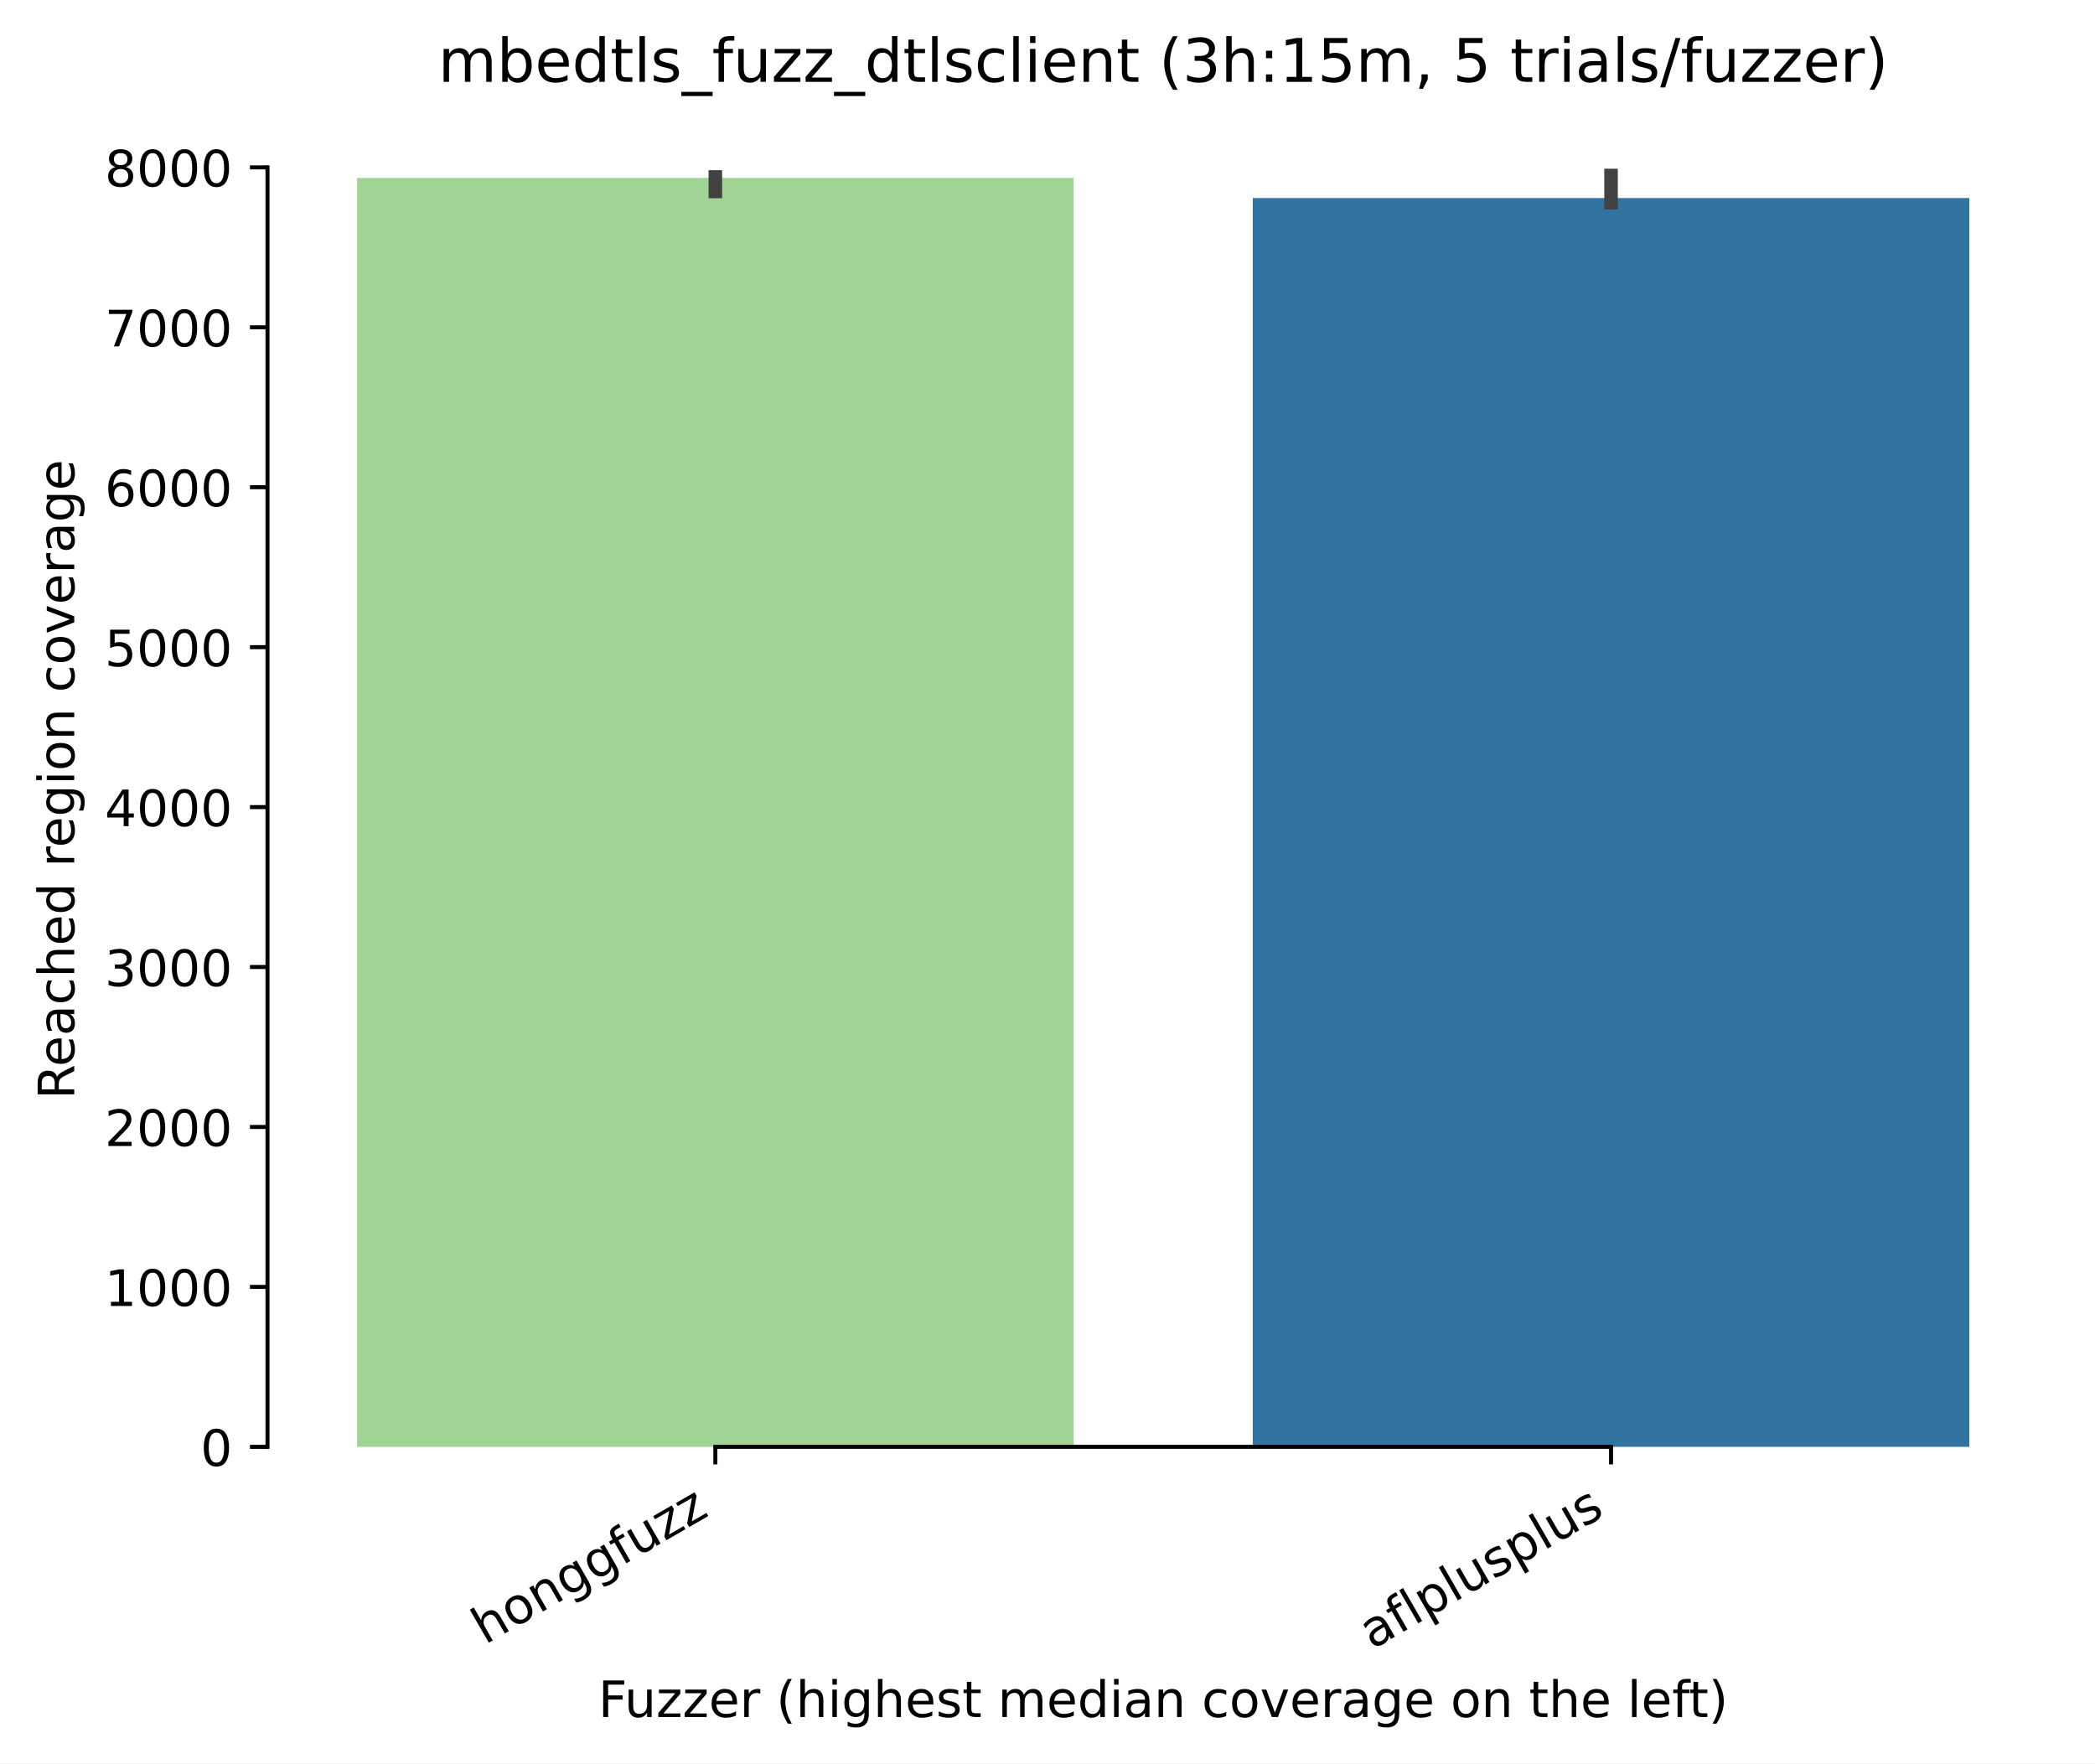
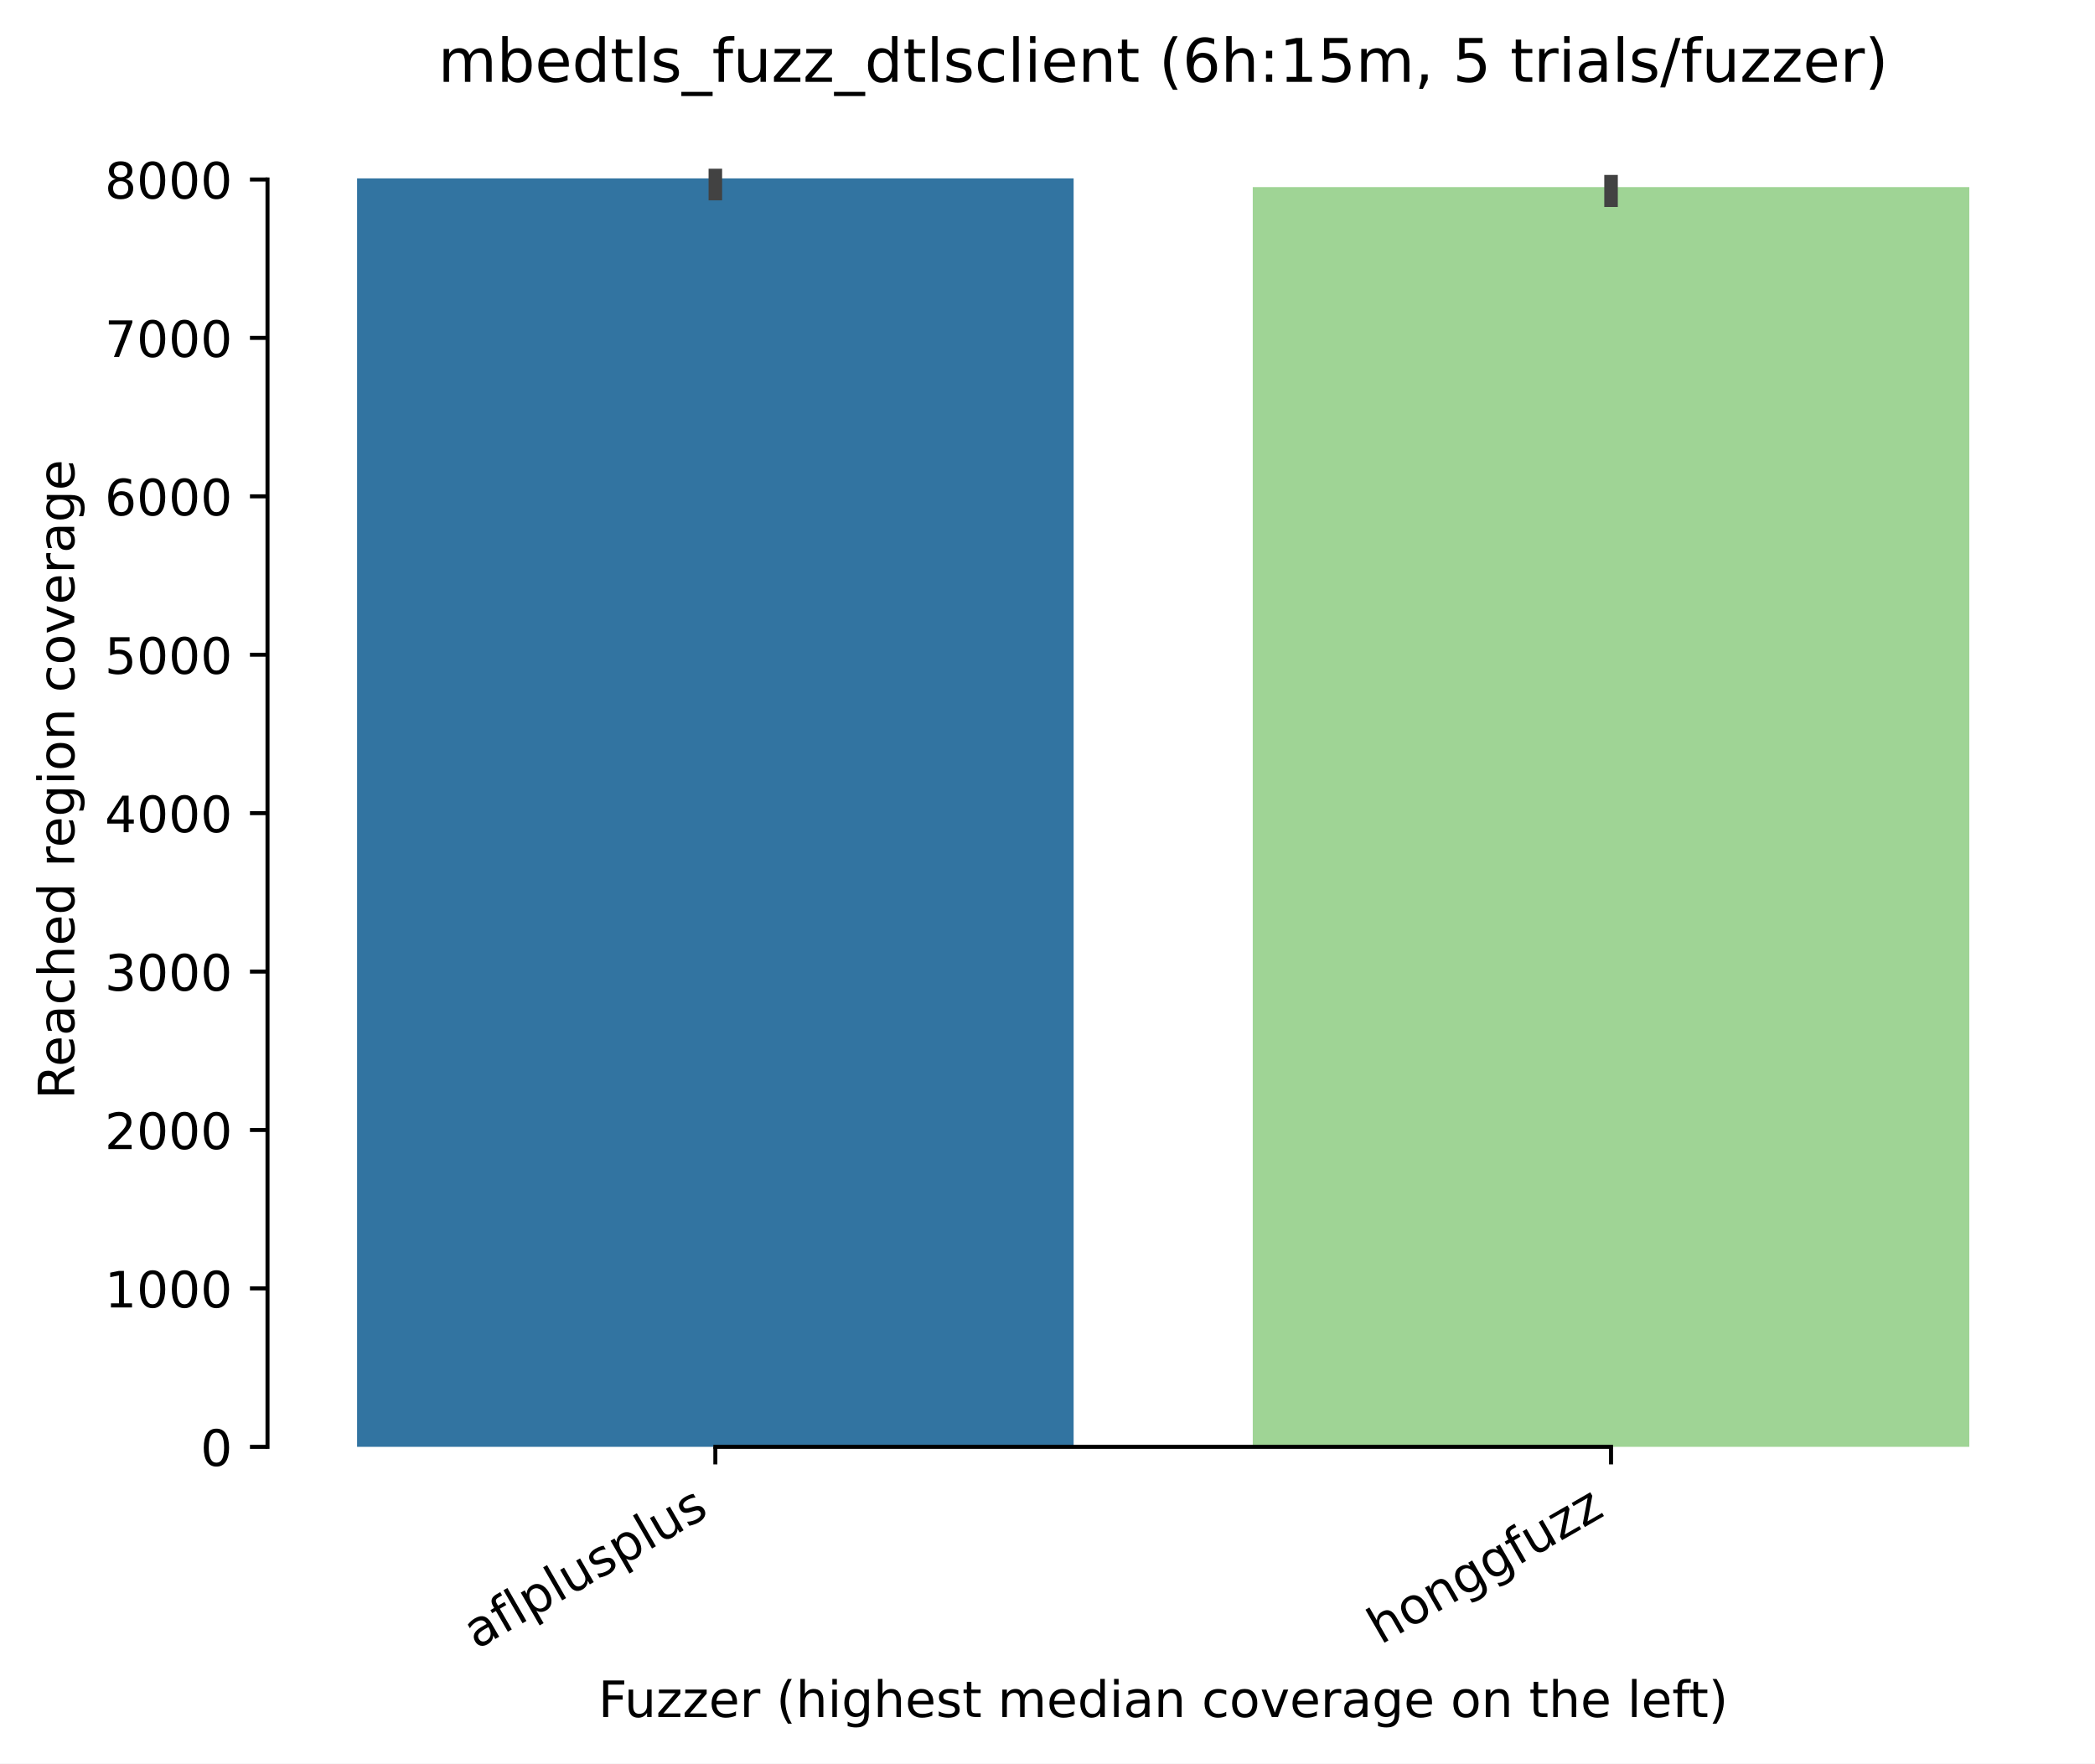
<svg xmlns="http://www.w3.org/2000/svg" xmlns:xlink="http://www.w3.org/1999/xlink" height="351.576pt" version="1.1" viewBox="0 0 417.648 351.576" width="417.648pt">
  <defs>
    <style type="text/css">*{stroke-linecap:butt;stroke-linejoin:round;}</style>
  </defs>
  <g id="figure_1">
    <g id="patch_1">
      <path d="M 0 351.576  L 417.648 351.576  L 417.648 0  L 0 0  z " style="fill:#ffffff;" />
    </g>
    <g id="axes_1">
      <g id="patch_2">
        <path d="M 53.328 288.43  L 410.448 288.43  L 410.448 22.318  L 53.328 22.318  z " style="fill:#ffffff;" />
      </g>
      <g id="patch_3">
-         <path clip-path="url(#p3623ce2775)" d="M 71.184 288.43  L 214.032 288.43  L 214.032 35.468  L 71.184 35.468  z " style="fill:#9fd495;" />
+         <path clip-path="url(#p43ba8c5ca9)" d="M 71.184 288.43  L 214.032 288.43  L 214.032 35.559  L 71.184 35.559  z " style="fill:#3274a1;" />
      </g>
      <g id="patch_4">
-         <path clip-path="url(#p3623ce2775)" d="M 249.744 288.43  L 392.592 288.43  L 392.592 39.486  L 249.744 39.486  z " style="fill:#3274a1;" />
+         <path clip-path="url(#p43ba8c5ca9)" d="M 249.744 288.43  L 392.592 288.43  L 392.592 37.296  L 249.744 37.296  z " style="fill:#9fd495;" />
      </g>
      <g id="matplotlib.axis_1">
        <g id="xtick_1">
          <g id="line2d_1">
            <defs>
-               <path d="M 0 0  L 0 3.5  " id="m77e54d8c90" style="stroke:#000000;stroke-width:0.8;" />
+               <path d="M 0 0  L 0 3.5  " id="ma68a23d783" style="stroke:#000000;stroke-width:0.8;" />
            </defs>
            <g>
-               <use style="stroke:#000000;stroke-width:0.8;" x="142.608" xlink:href="#m77e54d8c90" y="288.43" />
+               <use style="stroke:#000000;stroke-width:0.8;" x="142.608" xlink:href="#ma68a23d783" y="288.43" />
            </g>
          </g>
          <g id="text_1">
-             <g transform="translate(96.66892 327.9332)rotate(-30)scale(0.1 -0.1)">
-               <defs>
-                 <path d="M 54.891 33.016  L 54.891 0  L 45.906 0  L 45.906 32.719  Q 45.906 40.484 42.875 44.328  Q 39.844 48.188 33.797 48.188  Q 26.516 48.188 22.312 43.547  Q 18.109 38.922 18.109 30.906  L 18.109 0  L 9.078 0  L 9.078 75.984  L 18.109 75.984  L 18.109 46.188  Q 21.344 51.125 25.703 53.562  Q 30.078 56 35.797 56  Q 45.219 56 50.047 50.172  Q 54.891 44.344 54.891 33.016  z " id="DejaVuSans-104" />
-                 <path d="M 30.609 48.391  Q 23.391 48.391 19.188 42.75  Q 14.984 37.109 14.984 27.297  Q 14.984 17.484 19.156 11.844  Q 23.344 6.203 30.609 6.203  Q 37.797 6.203 41.984 11.859  Q 46.188 17.531 46.188 27.297  Q 46.188 37.016 41.984 42.703  Q 37.797 48.391 30.609 48.391  z M 30.609 56  Q 42.328 56 49.016 48.375  Q 55.719 40.766 55.719 27.297  Q 55.719 13.875 49.016 6.219  Q 42.328 -1.422 30.609 -1.422  Q 18.844 -1.422 12.172 6.219  Q 5.516 13.875 5.516 27.297  Q 5.516 40.766 12.172 48.375  Q 18.844 56 30.609 56  z " id="DejaVuSans-111" />
-                 <path d="M 54.891 33.016  L 54.891 0  L 45.906 0  L 45.906 32.719  Q 45.906 40.484 42.875 44.328  Q 39.844 48.188 33.797 48.188  Q 26.516 48.188 22.312 43.547  Q 18.109 38.922 18.109 30.906  L 18.109 0  L 9.078 0  L 9.078 54.688  L 18.109 54.688  L 18.109 46.188  Q 21.344 51.125 25.703 53.562  Q 30.078 56 35.797 56  Q 45.219 56 50.047 50.172  Q 54.891 44.344 54.891 33.016  z " id="DejaVuSans-110" />
-                 <path d="M 45.406 27.984  Q 45.406 37.75 41.375 43.109  Q 37.359 48.484 30.078 48.484  Q 22.859 48.484 18.828 43.109  Q 14.797 37.75 14.797 27.984  Q 14.797 18.266 18.828 12.891  Q 22.859 7.516 30.078 7.516  Q 37.359 7.516 41.375 12.891  Q 45.406 18.266 45.406 27.984  z M 54.391 6.781  Q 54.391 -7.172 48.188 -13.984  Q 42 -20.797 29.203 -20.797  Q 24.469 -20.797 20.266 -20.094  Q 16.062 -19.391 12.109 -17.922  L 12.109 -9.188  Q 16.062 -11.328 19.922 -12.344  Q 23.781 -13.375 27.781 -13.375  Q 36.625 -13.375 41.016 -8.766  Q 45.406 -4.156 45.406 5.172  L 45.406 9.625  Q 42.625 4.781 38.281 2.391  Q 33.938 0 27.875 0  Q 17.828 0 11.672 7.656  Q 5.516 15.328 5.516 27.984  Q 5.516 40.672 11.672 48.328  Q 17.828 56 27.875 56  Q 33.938 56 38.281 53.609  Q 42.625 51.219 45.406 46.391  L 45.406 54.688  L 54.391 54.688  z " id="DejaVuSans-103" />
+             <g transform="translate(94.99912 328.8973)rotate(-30)scale(0.1 -0.1)">
+               <defs>
+                 <path d="M 34.281 27.484  Q 23.391 27.484 19.188 25  Q 14.984 22.516 14.984 16.5  Q 14.984 11.719 18.141 8.906  Q 21.297 6.109 26.703 6.109  Q 34.188 6.109 38.703 11.406  Q 43.219 16.703 43.219 25.484  L 43.219 27.484  z M 52.203 31.203  L 52.203 0  L 43.219 0  L 43.219 8.297  Q 40.141 3.328 35.547 0.953  Q 30.953 -1.422 24.312 -1.422  Q 15.922 -1.422 10.953 3.297  Q 6 8.016 6 15.922  Q 6 25.141 12.172 29.828  Q 18.359 34.516 30.609 34.516  L 43.219 34.516  L 43.219 35.406  Q 43.219 41.609 39.141 45  Q 35.062 48.391 27.688 48.391  Q 23 48.391 18.547 47.266  Q 14.109 46.141 10.016 43.891  L 10.016 52.203  Q 14.938 54.109 19.578 55.047  Q 24.219 56 28.609 56  Q 40.484 56 46.344 49.844  Q 52.203 43.703 52.203 31.203  z " id="DejaVuSans-97" />
                <path d="M 37.109 75.984  L 37.109 68.5  L 28.516 68.5  Q 23.688 68.5 21.797 66.547  Q 19.922 64.594 19.922 59.516  L 19.922 54.688  L 34.719 54.688  L 34.719 47.703  L 19.922 47.703  L 19.922 0  L 10.891 0  L 10.891 47.703  L 2.297 47.703  L 2.297 54.688  L 10.891 54.688  L 10.891 58.5  Q 10.891 67.625 15.141 71.797  Q 19.391 75.984 28.609 75.984  z " id="DejaVuSans-102" />
-                 <path d="M 8.5 21.578  L 8.5 54.688  L 17.484 54.688  L 17.484 21.922  Q 17.484 14.156 20.5 10.266  Q 23.531 6.391 29.594 6.391  Q 36.859 6.391 41.078 11.031  Q 45.312 15.672 45.312 23.688  L 45.312 54.688  L 54.297 54.688  L 54.297 0  L 45.312 0  L 45.312 8.406  Q 42.047 3.422 37.719 1  Q 33.406 -1.422 27.688 -1.422  Q 18.266 -1.422 13.375 4.438  Q 8.5 10.297 8.5 21.578  z M 31.109 56  z " id="DejaVuSans-117" />
-                 <path d="M 5.516 54.688  L 48.188 54.688  L 48.188 46.484  L 14.406 7.172  L 48.188 7.172  L 48.188 0  L 4.297 0  L 4.297 8.203  L 38.094 47.516  L 5.516 47.516  z " id="DejaVuSans-122" />
-               </defs>
-               <use xlink:href="#DejaVuSans-104" />
-               <use x="63.379" xlink:href="#DejaVuSans-111" />
-               <use x="124.561" xlink:href="#DejaVuSans-110" />
-               <use x="187.939" xlink:href="#DejaVuSans-103" />
-               <use x="251.416" xlink:href="#DejaVuSans-103" />
-               <use x="314.893" xlink:href="#DejaVuSans-102" />
-               <use x="350.098" xlink:href="#DejaVuSans-117" />
-               <use x="413.477" xlink:href="#DejaVuSans-122" />
-               <use x="465.967" xlink:href="#DejaVuSans-122" />
-             </g>
-           </g>
-         </g>
-         <g id="xtick_2">
-           <g id="line2d_2">
-             <g>
-               <use style="stroke:#000000;stroke-width:0.8;" x="321.168" xlink:href="#m77e54d8c90" y="288.43" />
-             </g>
-           </g>
-           <g id="text_2">
-             <g transform="translate(273.5591 328.8973)rotate(-30)scale(0.1 -0.1)">
-               <defs>
-                 <path d="M 34.281 27.484  Q 23.391 27.484 19.188 25  Q 14.984 22.516 14.984 16.5  Q 14.984 11.719 18.141 8.906  Q 21.297 6.109 26.703 6.109  Q 34.188 6.109 38.703 11.406  Q 43.219 16.703 43.219 25.484  L 43.219 27.484  z M 52.203 31.203  L 52.203 0  L 43.219 0  L 43.219 8.297  Q 40.141 3.328 35.547 0.953  Q 30.953 -1.422 24.312 -1.422  Q 15.922 -1.422 10.953 3.297  Q 6 8.016 6 15.922  Q 6 25.141 12.172 29.828  Q 18.359 34.516 30.609 34.516  L 43.219 34.516  L 43.219 35.406  Q 43.219 41.609 39.141 45  Q 35.062 48.391 27.688 48.391  Q 23 48.391 18.547 47.266  Q 14.109 46.141 10.016 43.891  L 10.016 52.203  Q 14.938 54.109 19.578 55.047  Q 24.219 56 28.609 56  Q 40.484 56 46.344 49.844  Q 52.203 43.703 52.203 31.203  z " id="DejaVuSans-97" />
                <path d="M 9.422 75.984  L 18.406 75.984  L 18.406 0  L 9.422 0  z " id="DejaVuSans-108" />
                <path d="M 18.109 8.203  L 18.109 -20.797  L 9.078 -20.797  L 9.078 54.688  L 18.109 54.688  L 18.109 46.391  Q 20.953 51.266 25.266 53.625  Q 29.594 56 35.594 56  Q 45.562 56 51.781 48.094  Q 58.016 40.188 58.016 27.297  Q 58.016 14.406 51.781 6.484  Q 45.562 -1.422 35.594 -1.422  Q 29.594 -1.422 25.266 0.953  Q 20.953 3.328 18.109 8.203  z M 48.688 27.297  Q 48.688 37.203 44.609 42.844  Q 40.531 48.484 33.406 48.484  Q 26.266 48.484 22.188 42.844  Q 18.109 37.203 18.109 27.297  Q 18.109 17.391 22.188 11.75  Q 26.266 6.109 33.406 6.109  Q 40.531 6.109 44.609 11.75  Q 48.688 17.391 48.688 27.297  z " id="DejaVuSans-112" />
+                 <path d="M 8.5 21.578  L 8.5 54.688  L 17.484 54.688  L 17.484 21.922  Q 17.484 14.156 20.5 10.266  Q 23.531 6.391 29.594 6.391  Q 36.859 6.391 41.078 11.031  Q 45.312 15.672 45.312 23.688  L 45.312 54.688  L 54.297 54.688  L 54.297 0  L 45.312 0  L 45.312 8.406  Q 42.047 3.422 37.719 1  Q 33.406 -1.422 27.688 -1.422  Q 18.266 -1.422 13.375 4.438  Q 8.5 10.297 8.5 21.578  z M 31.109 56  z " id="DejaVuSans-117" />
                <path d="M 44.281 53.078  L 44.281 44.578  Q 40.484 46.531 36.375 47.5  Q 32.281 48.484 27.875 48.484  Q 21.188 48.484 17.844 46.438  Q 14.5 44.391 14.5 40.281  Q 14.5 37.156 16.891 35.375  Q 19.281 33.594 26.516 31.984  L 29.594 31.297  Q 39.156 29.25 43.188 25.516  Q 47.219 21.781 47.219 15.094  Q 47.219 7.469 41.188 3.016  Q 35.156 -1.422 24.609 -1.422  Q 20.219 -1.422 15.453 -0.562  Q 10.688 0.297 5.422 2  L 5.422 11.281  Q 10.406 8.688 15.234 7.391  Q 20.062 6.109 24.812 6.109  Q 31.156 6.109 34.562 8.281  Q 37.984 10.453 37.984 14.406  Q 37.984 18.062 35.516 20.016  Q 33.062 21.969 24.703 23.781  L 21.578 24.516  Q 13.234 26.266 9.516 29.906  Q 5.812 33.547 5.812 39.891  Q 5.812 47.609 11.281 51.797  Q 16.75 56 26.812 56  Q 31.781 56 36.172 55.266  Q 40.578 54.547 44.281 53.078  z " id="DejaVuSans-115" />
              </defs>
              <use xlink:href="#DejaVuSans-97" />
              <use x="61.279" xlink:href="#DejaVuSans-102" />
              <use x="96.484" xlink:href="#DejaVuSans-108" />
              <use x="124.268" xlink:href="#DejaVuSans-112" />
              <use x="187.744" xlink:href="#DejaVuSans-108" />
              <use x="215.527" xlink:href="#DejaVuSans-117" />
              <use x="278.906" xlink:href="#DejaVuSans-115" />
              <use x="331.006" xlink:href="#DejaVuSans-112" />
              <use x="394.482" xlink:href="#DejaVuSans-108" />
              <use x="422.266" xlink:href="#DejaVuSans-117" />
              <use x="485.645" xlink:href="#DejaVuSans-115" />
+             </g>
+           </g>
+         </g>
+         <g id="xtick_2">
+           <g id="line2d_2">
+             <g>
+               <use style="stroke:#000000;stroke-width:0.8;" x="321.168" xlink:href="#ma68a23d783" y="288.43" />
+             </g>
+           </g>
+           <g id="text_2">
+             <g transform="translate(275.2289 327.9332)rotate(-30)scale(0.1 -0.1)">
+               <defs>
+                 <path d="M 54.891 33.016  L 54.891 0  L 45.906 0  L 45.906 32.719  Q 45.906 40.484 42.875 44.328  Q 39.844 48.188 33.797 48.188  Q 26.516 48.188 22.312 43.547  Q 18.109 38.922 18.109 30.906  L 18.109 0  L 9.078 0  L 9.078 75.984  L 18.109 75.984  L 18.109 46.188  Q 21.344 51.125 25.703 53.562  Q 30.078 56 35.797 56  Q 45.219 56 50.047 50.172  Q 54.891 44.344 54.891 33.016  z " id="DejaVuSans-104" />
+                 <path d="M 30.609 48.391  Q 23.391 48.391 19.188 42.75  Q 14.984 37.109 14.984 27.297  Q 14.984 17.484 19.156 11.844  Q 23.344 6.203 30.609 6.203  Q 37.797 6.203 41.984 11.859  Q 46.188 17.531 46.188 27.297  Q 46.188 37.016 41.984 42.703  Q 37.797 48.391 30.609 48.391  z M 30.609 56  Q 42.328 56 49.016 48.375  Q 55.719 40.766 55.719 27.297  Q 55.719 13.875 49.016 6.219  Q 42.328 -1.422 30.609 -1.422  Q 18.844 -1.422 12.172 6.219  Q 5.516 13.875 5.516 27.297  Q 5.516 40.766 12.172 48.375  Q 18.844 56 30.609 56  z " id="DejaVuSans-111" />
+                 <path d="M 54.891 33.016  L 54.891 0  L 45.906 0  L 45.906 32.719  Q 45.906 40.484 42.875 44.328  Q 39.844 48.188 33.797 48.188  Q 26.516 48.188 22.312 43.547  Q 18.109 38.922 18.109 30.906  L 18.109 0  L 9.078 0  L 9.078 54.688  L 18.109 54.688  L 18.109 46.188  Q 21.344 51.125 25.703 53.562  Q 30.078 56 35.797 56  Q 45.219 56 50.047 50.172  Q 54.891 44.344 54.891 33.016  z " id="DejaVuSans-110" />
+                 <path d="M 45.406 27.984  Q 45.406 37.75 41.375 43.109  Q 37.359 48.484 30.078 48.484  Q 22.859 48.484 18.828 43.109  Q 14.797 37.75 14.797 27.984  Q 14.797 18.266 18.828 12.891  Q 22.859 7.516 30.078 7.516  Q 37.359 7.516 41.375 12.891  Q 45.406 18.266 45.406 27.984  z M 54.391 6.781  Q 54.391 -7.172 48.188 -13.984  Q 42 -20.797 29.203 -20.797  Q 24.469 -20.797 20.266 -20.094  Q 16.062 -19.391 12.109 -17.922  L 12.109 -9.188  Q 16.062 -11.328 19.922 -12.344  Q 23.781 -13.375 27.781 -13.375  Q 36.625 -13.375 41.016 -8.766  Q 45.406 -4.156 45.406 5.172  L 45.406 9.625  Q 42.625 4.781 38.281 2.391  Q 33.938 0 27.875 0  Q 17.828 0 11.672 7.656  Q 5.516 15.328 5.516 27.984  Q 5.516 40.672 11.672 48.328  Q 17.828 56 27.875 56  Q 33.938 56 38.281 53.609  Q 42.625 51.219 45.406 46.391  L 45.406 54.688  L 54.391 54.688  z " id="DejaVuSans-103" />
+                 <path d="M 5.516 54.688  L 48.188 54.688  L 48.188 46.484  L 14.406 7.172  L 48.188 7.172  L 48.188 0  L 4.297 0  L 4.297 8.203  L 38.094 47.516  L 5.516 47.516  z " id="DejaVuSans-122" />
+               </defs>
+               <use xlink:href="#DejaVuSans-104" />
+               <use x="63.379" xlink:href="#DejaVuSans-111" />
+               <use x="124.561" xlink:href="#DejaVuSans-110" />
+               <use x="187.939" xlink:href="#DejaVuSans-103" />
+               <use x="251.416" xlink:href="#DejaVuSans-103" />
+               <use x="314.893" xlink:href="#DejaVuSans-102" />
+               <use x="350.098" xlink:href="#DejaVuSans-117" />
+               <use x="413.477" xlink:href="#DejaVuSans-122" />
+               <use x="465.967" xlink:href="#DejaVuSans-122" />
            </g>
          </g>
        </g>
        <g id="text_3">
          <g transform="translate(119.2702 342.2968)scale(0.1 -0.1)">
            <defs>
              <path d="M 9.812 72.906  L 51.703 72.906  L 51.703 64.594  L 19.672 64.594  L 19.672 43.109  L 48.578 43.109  L 48.578 34.812  L 19.672 34.812  L 19.672 0  L 9.812 0  z " id="DejaVuSans-70" />
              <path d="M 56.203 29.594  L 56.203 25.203  L 14.891 25.203  Q 15.484 15.922 20.484 11.062  Q 25.484 6.203 34.422 6.203  Q 39.594 6.203 44.453 7.469  Q 49.312 8.734 54.109 11.281  L 54.109 2.781  Q 49.266 0.734 44.188 -0.344  Q 39.109 -1.422 33.891 -1.422  Q 20.797 -1.422 13.156 6.188  Q 5.516 13.812 5.516 26.812  Q 5.516 40.234 12.766 48.109  Q 20.016 56 32.328 56  Q 43.359 56 49.781 48.891  Q 56.203 41.797 56.203 29.594  z M 47.219 32.234  Q 47.125 39.594 43.094 43.984  Q 39.062 48.391 32.422 48.391  Q 24.906 48.391 20.391 44.141  Q 15.875 39.891 15.188 32.172  z " id="DejaVuSans-101" />
              <path d="M 41.109 46.297  Q 39.594 47.172 37.812 47.578  Q 36.031 48 33.891 48  Q 26.266 48 22.188 43.047  Q 18.109 38.094 18.109 28.812  L 18.109 0  L 9.078 0  L 9.078 54.688  L 18.109 54.688  L 18.109 46.188  Q 20.953 51.172 25.484 53.578  Q 30.031 56 36.531 56  Q 37.453 56 38.578 55.875  Q 39.703 55.766 41.062 55.516  z " id="DejaVuSans-114" />
              <path id="DejaVuSans-32" />
              <path d="M 31 75.875  Q 24.469 64.656 21.281 53.656  Q 18.109 42.672 18.109 31.391  Q 18.109 20.125 21.312 9.062  Q 24.516 -2 31 -13.188  L 23.188 -13.188  Q 15.875 -1.703 12.234 9.375  Q 8.594 20.453 8.594 31.391  Q 8.594 42.281 12.203 53.312  Q 15.828 64.359 23.188 75.875  z " id="DejaVuSans-40" />
              <path d="M 9.422 54.688  L 18.406 54.688  L 18.406 0  L 9.422 0  z M 9.422 75.984  L 18.406 75.984  L 18.406 64.594  L 9.422 64.594  z " id="DejaVuSans-105" />
              <path d="M 18.312 70.219  L 18.312 54.688  L 36.812 54.688  L 36.812 47.703  L 18.312 47.703  L 18.312 18.016  Q 18.312 11.328 20.141 9.422  Q 21.969 7.516 27.594 7.516  L 36.812 7.516  L 36.812 0  L 27.594 0  Q 17.188 0 13.234 3.875  Q 9.281 7.766 9.281 18.016  L 9.281 47.703  L 2.688 47.703  L 2.688 54.688  L 9.281 54.688  L 9.281 70.219  z " id="DejaVuSans-116" />
              <path d="M 52 44.188  Q 55.375 50.25 60.062 53.125  Q 64.75 56 71.094 56  Q 79.641 56 84.281 50.016  Q 88.922 44.047 88.922 33.016  L 88.922 0  L 79.891 0  L 79.891 32.719  Q 79.891 40.578 77.094 44.375  Q 74.312 48.188 68.609 48.188  Q 61.625 48.188 57.562 43.547  Q 53.516 38.922 53.516 30.906  L 53.516 0  L 44.484 0  L 44.484 32.719  Q 44.484 40.625 41.703 44.406  Q 38.922 48.188 33.109 48.188  Q 26.219 48.188 22.156 43.531  Q 18.109 38.875 18.109 30.906  L 18.109 0  L 9.078 0  L 9.078 54.688  L 18.109 54.688  L 18.109 46.188  Q 21.188 51.219 25.484 53.609  Q 29.781 56 35.688 56  Q 41.656 56 45.828 52.969  Q 50 49.953 52 44.188  z " id="DejaVuSans-109" />
              <path d="M 45.406 46.391  L 45.406 75.984  L 54.391 75.984  L 54.391 0  L 45.406 0  L 45.406 8.203  Q 42.578 3.328 38.25 0.953  Q 33.938 -1.422 27.875 -1.422  Q 17.969 -1.422 11.734 6.484  Q 5.516 14.406 5.516 27.297  Q 5.516 40.188 11.734 48.094  Q 17.969 56 27.875 56  Q 33.938 56 38.25 53.625  Q 42.578 51.266 45.406 46.391  z M 14.797 27.297  Q 14.797 17.391 18.875 11.75  Q 22.953 6.109 30.078 6.109  Q 37.203 6.109 41.297 11.75  Q 45.406 17.391 45.406 27.297  Q 45.406 37.203 41.297 42.844  Q 37.203 48.484 30.078 48.484  Q 22.953 48.484 18.875 42.844  Q 14.797 37.203 14.797 27.297  z " id="DejaVuSans-100" />
              <path d="M 48.781 52.594  L 48.781 44.188  Q 44.969 46.297 41.141 47.344  Q 37.312 48.391 33.406 48.391  Q 24.656 48.391 19.812 42.844  Q 14.984 37.312 14.984 27.297  Q 14.984 17.281 19.812 11.734  Q 24.656 6.203 33.406 6.203  Q 37.312 6.203 41.141 7.25  Q 44.969 8.297 48.781 10.406  L 48.781 2.094  Q 45.016 0.344 40.984 -0.531  Q 36.969 -1.422 32.422 -1.422  Q 20.062 -1.422 12.781 6.344  Q 5.516 14.109 5.516 27.297  Q 5.516 40.672 12.859 48.328  Q 20.219 56 33.016 56  Q 37.156 56 41.109 55.141  Q 45.062 54.297 48.781 52.594  z " id="DejaVuSans-99" />
              <path d="M 2.984 54.688  L 12.5 54.688  L 29.594 8.797  L 46.688 54.688  L 56.203 54.688  L 35.688 0  L 23.484 0  z " id="DejaVuSans-118" />
              <path d="M 8.016 75.875  L 15.828 75.875  Q 23.141 64.359 26.781 53.312  Q 30.422 42.281 30.422 31.391  Q 30.422 20.453 26.781 9.375  Q 23.141 -1.703 15.828 -13.188  L 8.016 -13.188  Q 14.5 -2 17.703 9.062  Q 20.906 20.125 20.906 31.391  Q 20.906 42.672 17.703 53.656  Q 14.5 64.656 8.016 75.875  z " id="DejaVuSans-41" />
            </defs>
            <use xlink:href="#DejaVuSans-70" />
            <use x="52.02" xlink:href="#DejaVuSans-117" />
            <use x="115.398" xlink:href="#DejaVuSans-122" />
            <use x="167.889" xlink:href="#DejaVuSans-122" />
            <use x="220.379" xlink:href="#DejaVuSans-101" />
            <use x="281.902" xlink:href="#DejaVuSans-114" />
            <use x="323.016" xlink:href="#DejaVuSans-32" />
            <use x="354.803" xlink:href="#DejaVuSans-40" />
            <use x="393.816" xlink:href="#DejaVuSans-104" />
            <use x="457.195" xlink:href="#DejaVuSans-105" />
            <use x="484.979" xlink:href="#DejaVuSans-103" />
            <use x="548.455" xlink:href="#DejaVuSans-104" />
            <use x="611.834" xlink:href="#DejaVuSans-101" />
            <use x="673.357" xlink:href="#DejaVuSans-115" />
            <use x="725.457" xlink:href="#DejaVuSans-116" />
            <use x="764.666" xlink:href="#DejaVuSans-32" />
            <use x="796.453" xlink:href="#DejaVuSans-109" />
            <use x="893.865" xlink:href="#DejaVuSans-101" />
            <use x="955.389" xlink:href="#DejaVuSans-100" />
            <use x="1018.865" xlink:href="#DejaVuSans-105" />
            <use x="1046.648" xlink:href="#DejaVuSans-97" />
            <use x="1107.928" xlink:href="#DejaVuSans-110" />
            <use x="1171.307" xlink:href="#DejaVuSans-32" />
            <use x="1203.094" xlink:href="#DejaVuSans-99" />
            <use x="1258.074" xlink:href="#DejaVuSans-111" />
            <use x="1319.256" xlink:href="#DejaVuSans-118" />
            <use x="1378.436" xlink:href="#DejaVuSans-101" />
            <use x="1439.959" xlink:href="#DejaVuSans-114" />
            <use x="1481.072" xlink:href="#DejaVuSans-97" />
            <use x="1542.352" xlink:href="#DejaVuSans-103" />
            <use x="1605.828" xlink:href="#DejaVuSans-101" />
            <use x="1667.352" xlink:href="#DejaVuSans-32" />
            <use x="1699.139" xlink:href="#DejaVuSans-111" />
            <use x="1760.32" xlink:href="#DejaVuSans-110" />
            <use x="1823.699" xlink:href="#DejaVuSans-32" />
            <use x="1855.486" xlink:href="#DejaVuSans-116" />
            <use x="1894.695" xlink:href="#DejaVuSans-104" />
            <use x="1958.074" xlink:href="#DejaVuSans-101" />
            <use x="2019.598" xlink:href="#DejaVuSans-32" />
            <use x="2051.385" xlink:href="#DejaVuSans-108" />
            <use x="2079.168" xlink:href="#DejaVuSans-101" />
            <use x="2140.691" xlink:href="#DejaVuSans-102" />
            <use x="2174.146" xlink:href="#DejaVuSans-116" />
            <use x="2213.355" xlink:href="#DejaVuSans-41" />
          </g>
        </g>
      </g>
      <g id="matplotlib.axis_2">
        <g id="ytick_1">
          <g id="line2d_3">
            <defs>
-               <path d="M 0 0  L -3.5 0  " id="md1808c2da8" style="stroke:#000000;stroke-width:0.8;" />
+               <path d="M 0 0  L -3.5 0  " id="mb25b45b80e" style="stroke:#000000;stroke-width:0.8;" />
            </defs>
            <g>
-               <use style="stroke:#000000;stroke-width:0.8;" x="53.328" xlink:href="#md1808c2da8" y="288.43" />
+               <use style="stroke:#000000;stroke-width:0.8;" x="53.328" xlink:href="#mb25b45b80e" y="288.43" />
            </g>
          </g>
          <g id="text_4">
            <g transform="translate(39.96563 292.2293)scale(0.1 -0.1)">
              <defs>
                <path d="M 31.781 66.406  Q 24.172 66.406 20.328 58.906  Q 16.5 51.422 16.5 36.375  Q 16.5 21.391 20.328 13.891  Q 24.172 6.391 31.781 6.391  Q 39.453 6.391 43.281 13.891  Q 47.125 21.391 47.125 36.375  Q 47.125 51.422 43.281 58.906  Q 39.453 66.406 31.781 66.406  z M 31.781 74.219  Q 44.047 74.219 50.516 64.516  Q 56.984 54.828 56.984 36.375  Q 56.984 17.969 50.516 8.266  Q 44.047 -1.422 31.781 -1.422  Q 19.531 -1.422 13.062 8.266  Q 6.594 17.969 6.594 36.375  Q 6.594 54.828 13.062 64.516  Q 19.531 74.219 31.781 74.219  z " id="DejaVuSans-48" />
              </defs>
              <use xlink:href="#DejaVuSans-48" />
            </g>
          </g>
        </g>
        <g id="ytick_2">
          <g id="line2d_4">
            <g>
-               <use style="stroke:#000000;stroke-width:0.8;" x="53.328" xlink:href="#md1808c2da8" y="256.547" />
+               <use style="stroke:#000000;stroke-width:0.8;" x="53.328" xlink:href="#mb25b45b80e" y="256.849" />
            </g>
          </g>
          <g id="text_5">
-             <g transform="translate(20.87813 260.3461)scale(0.1 -0.1)">
+             <g transform="translate(20.87813 260.648)scale(0.1 -0.1)">
              <defs>
                <path d="M 12.406 8.297  L 28.516 8.297  L 28.516 63.922  L 10.984 60.406  L 10.984 69.391  L 28.422 72.906  L 38.281 72.906  L 38.281 8.297  L 54.391 8.297  L 54.391 0  L 12.406 0  z " id="DejaVuSans-49" />
              </defs>
              <use xlink:href="#DejaVuSans-49" />
              <use x="63.623" xlink:href="#DejaVuSans-48" />
              <use x="127.246" xlink:href="#DejaVuSans-48" />
              <use x="190.869" xlink:href="#DejaVuSans-48" />
            </g>
          </g>
        </g>
        <g id="ytick_3">
          <g id="line2d_5">
            <g>
-               <use style="stroke:#000000;stroke-width:0.8;" x="53.328" xlink:href="#md1808c2da8" y="224.664" />
+               <use style="stroke:#000000;stroke-width:0.8;" x="53.328" xlink:href="#mb25b45b80e" y="225.268" />
            </g>
          </g>
          <g id="text_6">
-             <g transform="translate(20.87813 228.4628)scale(0.1 -0.1)">
+             <g transform="translate(20.87813 229.0667)scale(0.1 -0.1)">
              <defs>
                <path d="M 19.188 8.297  L 53.609 8.297  L 53.609 0  L 7.328 0  L 7.328 8.297  Q 12.938 14.109 22.625 23.891  Q 32.328 33.688 34.812 36.531  Q 39.547 41.844 41.422 45.531  Q 43.312 49.219 43.312 52.781  Q 43.312 58.594 39.234 62.25  Q 35.156 65.922 28.609 65.922  Q 23.969 65.922 18.812 64.312  Q 13.672 62.703 7.812 59.422  L 7.812 69.391  Q 13.766 71.781 18.938 73  Q 24.125 74.219 28.422 74.219  Q 39.75 74.219 46.484 68.547  Q 53.219 62.891 53.219 53.422  Q 53.219 48.922 51.531 44.891  Q 49.859 40.875 45.406 35.406  Q 44.188 33.984 37.641 27.219  Q 31.109 20.453 19.188 8.297  z " id="DejaVuSans-50" />
              </defs>
              <use xlink:href="#DejaVuSans-50" />
              <use x="63.623" xlink:href="#DejaVuSans-48" />
              <use x="127.246" xlink:href="#DejaVuSans-48" />
              <use x="190.869" xlink:href="#DejaVuSans-48" />
            </g>
          </g>
        </g>
        <g id="ytick_4">
          <g id="line2d_6">
            <g>
-               <use style="stroke:#000000;stroke-width:0.8;" x="53.328" xlink:href="#md1808c2da8" y="192.78" />
+               <use style="stroke:#000000;stroke-width:0.8;" x="53.328" xlink:href="#mb25b45b80e" y="193.686" />
            </g>
          </g>
          <g id="text_7">
-             <g transform="translate(20.87813 196.5796)scale(0.1 -0.1)">
+             <g transform="translate(20.87813 197.4854)scale(0.1 -0.1)">
              <defs>
                <path d="M 40.578 39.312  Q 47.656 37.797 51.625 33  Q 55.609 28.219 55.609 21.188  Q 55.609 10.406 48.188 4.484  Q 40.766 -1.422 27.094 -1.422  Q 22.516 -1.422 17.656 -0.516  Q 12.797 0.391 7.625 2.203  L 7.625 11.719  Q 11.719 9.328 16.594 8.109  Q 21.484 6.891 26.812 6.891  Q 36.078 6.891 40.938 10.547  Q 45.797 14.203 45.797 21.188  Q 45.797 27.641 41.281 31.266  Q 36.766 34.906 28.719 34.906  L 20.219 34.906  L 20.219 43.016  L 29.109 43.016  Q 36.375 43.016 40.234 45.922  Q 44.094 48.828 44.094 54.297  Q 44.094 59.906 40.109 62.906  Q 36.141 65.922 28.719 65.922  Q 24.656 65.922 20.016 65.031  Q 15.375 64.156 9.812 62.312  L 9.812 71.094  Q 15.438 72.656 20.344 73.438  Q 25.25 74.219 29.594 74.219  Q 40.828 74.219 47.359 69.109  Q 53.906 64.016 53.906 55.328  Q 53.906 49.266 50.438 45.094  Q 46.969 40.922 40.578 39.312  z " id="DejaVuSans-51" />
              </defs>
              <use xlink:href="#DejaVuSans-51" />
              <use x="63.623" xlink:href="#DejaVuSans-48" />
              <use x="127.246" xlink:href="#DejaVuSans-48" />
              <use x="190.869" xlink:href="#DejaVuSans-48" />
            </g>
          </g>
        </g>
        <g id="ytick_5">
          <g id="line2d_7">
            <g>
-               <use style="stroke:#000000;stroke-width:0.8;" x="53.328" xlink:href="#md1808c2da8" y="160.897" />
+               <use style="stroke:#000000;stroke-width:0.8;" x="53.328" xlink:href="#mb25b45b80e" y="162.105" />
            </g>
          </g>
          <g id="text_8">
-             <g transform="translate(20.87813 164.6963)scale(0.1 -0.1)">
+             <g transform="translate(20.87813 165.9041)scale(0.1 -0.1)">
              <defs>
                <path d="M 37.797 64.312  L 12.891 25.391  L 37.797 25.391  z M 35.203 72.906  L 47.609 72.906  L 47.609 25.391  L 58.016 25.391  L 58.016 17.188  L 47.609 17.188  L 47.609 0  L 37.797 0  L 37.797 17.188  L 4.891 17.188  L 4.891 26.703  z " id="DejaVuSans-52" />
              </defs>
              <use xlink:href="#DejaVuSans-52" />
              <use x="63.623" xlink:href="#DejaVuSans-48" />
              <use x="127.246" xlink:href="#DejaVuSans-48" />
              <use x="190.869" xlink:href="#DejaVuSans-48" />
            </g>
          </g>
        </g>
        <g id="ytick_6">
          <g id="line2d_8">
            <g>
-               <use style="stroke:#000000;stroke-width:0.8;" x="53.328" xlink:href="#md1808c2da8" y="129.014" />
+               <use style="stroke:#000000;stroke-width:0.8;" x="53.328" xlink:href="#mb25b45b80e" y="130.524" />
            </g>
          </g>
          <g id="text_9">
-             <g transform="translate(20.87813 132.8131)scale(0.1 -0.1)">
+             <g transform="translate(20.87813 134.3228)scale(0.1 -0.1)">
              <defs>
                <path d="M 10.797 72.906  L 49.516 72.906  L 49.516 64.594  L 19.828 64.594  L 19.828 46.734  Q 21.969 47.469 24.109 47.828  Q 26.266 48.188 28.422 48.188  Q 40.625 48.188 47.75 41.5  Q 54.891 34.812 54.891 23.391  Q 54.891 11.625 47.562 5.094  Q 40.234 -1.422 26.906 -1.422  Q 22.312 -1.422 17.547 -0.641  Q 12.797 0.141 7.719 1.703  L 7.719 11.625  Q 12.109 9.234 16.797 8.062  Q 21.484 6.891 26.703 6.891  Q 35.156 6.891 40.078 11.328  Q 45.016 15.766 45.016 23.391  Q 45.016 31 40.078 35.438  Q 35.156 39.891 26.703 39.891  Q 22.75 39.891 18.812 39.016  Q 14.891 38.141 10.797 36.281  z " id="DejaVuSans-53" />
              </defs>
              <use xlink:href="#DejaVuSans-53" />
              <use x="63.623" xlink:href="#DejaVuSans-48" />
              <use x="127.246" xlink:href="#DejaVuSans-48" />
              <use x="190.869" xlink:href="#DejaVuSans-48" />
            </g>
          </g>
        </g>
        <g id="ytick_7">
          <g id="line2d_9">
            <g>
-               <use style="stroke:#000000;stroke-width:0.8;" x="53.328" xlink:href="#md1808c2da8" y="97.131" />
+               <use style="stroke:#000000;stroke-width:0.8;" x="53.328" xlink:href="#mb25b45b80e" y="98.942" />
            </g>
          </g>
          <g id="text_10">
-             <g transform="translate(20.87813 100.9298)scale(0.1 -0.1)">
+             <g transform="translate(20.87813 102.7415)scale(0.1 -0.1)">
              <defs>
                <path d="M 33.016 40.375  Q 26.375 40.375 22.484 35.828  Q 18.609 31.297 18.609 23.391  Q 18.609 15.531 22.484 10.953  Q 26.375 6.391 33.016 6.391  Q 39.656 6.391 43.531 10.953  Q 47.406 15.531 47.406 23.391  Q 47.406 31.297 43.531 35.828  Q 39.656 40.375 33.016 40.375  z M 52.594 71.297  L 52.594 62.312  Q 48.875 64.062 45.094 64.984  Q 41.312 65.922 37.594 65.922  Q 27.828 65.922 22.672 59.328  Q 17.531 52.734 16.797 39.406  Q 19.672 43.656 24.016 45.922  Q 28.375 48.188 33.594 48.188  Q 44.578 48.188 50.953 41.516  Q 57.328 34.859 57.328 23.391  Q 57.328 12.156 50.688 5.359  Q 44.047 -1.422 33.016 -1.422  Q 20.359 -1.422 13.672 8.266  Q 6.984 17.969 6.984 36.375  Q 6.984 53.656 15.188 63.938  Q 23.391 74.219 37.203 74.219  Q 40.922 74.219 44.703 73.484  Q 48.484 72.75 52.594 71.297  z " id="DejaVuSans-54" />
              </defs>
              <use xlink:href="#DejaVuSans-54" />
              <use x="63.623" xlink:href="#DejaVuSans-48" />
              <use x="127.246" xlink:href="#DejaVuSans-48" />
              <use x="190.869" xlink:href="#DejaVuSans-48" />
            </g>
          </g>
        </g>
        <g id="ytick_8">
          <g id="line2d_10">
            <g>
-               <use style="stroke:#000000;stroke-width:0.8;" x="53.328" xlink:href="#md1808c2da8" y="65.247" />
+               <use style="stroke:#000000;stroke-width:0.8;" x="53.328" xlink:href="#mb25b45b80e" y="67.361" />
            </g>
          </g>
          <g id="text_11">
-             <g transform="translate(20.87813 69.04655)scale(0.1 -0.1)">
+             <g transform="translate(20.87813 71.16018)scale(0.1 -0.1)">
              <defs>
                <path d="M 8.203 72.906  L 55.078 72.906  L 55.078 68.703  L 28.609 0  L 18.312 0  L 43.219 64.594  L 8.203 64.594  z " id="DejaVuSans-55" />
              </defs>
              <use xlink:href="#DejaVuSans-55" />
              <use x="63.623" xlink:href="#DejaVuSans-48" />
              <use x="127.246" xlink:href="#DejaVuSans-48" />
              <use x="190.869" xlink:href="#DejaVuSans-48" />
            </g>
          </g>
        </g>
        <g id="ytick_9">
          <g id="line2d_11">
            <g>
-               <use style="stroke:#000000;stroke-width:0.8;" x="53.328" xlink:href="#md1808c2da8" y="33.364" />
+               <use style="stroke:#000000;stroke-width:0.8;" x="53.328" xlink:href="#mb25b45b80e" y="35.78" />
            </g>
          </g>
          <g id="text_12">
-             <g transform="translate(20.87813 37.1633)scale(0.1 -0.1)">
+             <g transform="translate(20.87813 39.57888)scale(0.1 -0.1)">
              <defs>
                <path d="M 31.781 34.625  Q 24.75 34.625 20.719 30.859  Q 16.703 27.094 16.703 20.516  Q 16.703 13.922 20.719 10.156  Q 24.75 6.391 31.781 6.391  Q 38.812 6.391 42.859 10.172  Q 46.922 13.969 46.922 20.516  Q 46.922 27.094 42.891 30.859  Q 38.875 34.625 31.781 34.625  z M 21.922 38.812  Q 15.578 40.375 12.031 44.719  Q 8.5 49.078 8.5 55.328  Q 8.5 64.062 14.719 69.141  Q 20.953 74.219 31.781 74.219  Q 42.672 74.219 48.875 69.141  Q 55.078 64.062 55.078 55.328  Q 55.078 49.078 51.531 44.719  Q 48 40.375 41.703 38.812  Q 48.828 37.156 52.797 32.312  Q 56.781 27.484 56.781 20.516  Q 56.781 9.906 50.312 4.234  Q 43.844 -1.422 31.781 -1.422  Q 19.734 -1.422 13.25 4.234  Q 6.781 9.906 6.781 20.516  Q 6.781 27.484 10.781 32.312  Q 14.797 37.156 21.922 38.812  z M 18.312 54.391  Q 18.312 48.734 21.844 45.562  Q 25.391 42.391 31.781 42.391  Q 38.141 42.391 41.719 45.562  Q 45.312 48.734 45.312 54.391  Q 45.312 60.062 41.719 63.234  Q 38.141 66.406 31.781 66.406  Q 25.391 66.406 21.844 63.234  Q 18.312 60.062 18.312 54.391  z " id="DejaVuSans-56" />
              </defs>
              <use xlink:href="#DejaVuSans-56" />
              <use x="63.623" xlink:href="#DejaVuSans-48" />
              <use x="127.246" xlink:href="#DejaVuSans-48" />
              <use x="190.869" xlink:href="#DejaVuSans-48" />
            </g>
          </g>
        </g>
        <g id="text_13">
          <g transform="translate(14.79844 219.1366)rotate(-90)scale(0.1 -0.1)">
            <defs>
              <path d="M 44.391 34.188  Q 47.562 33.109 50.562 29.594  Q 53.562 26.078 56.594 19.922  L 66.609 0  L 56 0  L 46.688 18.703  Q 43.062 26.031 39.672 28.422  Q 36.281 30.812 30.422 30.812  L 19.672 30.812  L 19.672 0  L 9.812 0  L 9.812 72.906  L 32.078 72.906  Q 44.578 72.906 50.734 67.672  Q 56.891 62.453 56.891 51.906  Q 56.891 45.016 53.688 40.469  Q 50.484 35.938 44.391 34.188  z M 19.672 64.797  L 19.672 38.922  L 32.078 38.922  Q 39.203 38.922 42.844 42.219  Q 46.484 45.516 46.484 51.906  Q 46.484 58.297 42.844 61.547  Q 39.203 64.797 32.078 64.797  z " id="DejaVuSans-82" />
            </defs>
            <use xlink:href="#DejaVuSans-82" />
            <use x="64.982" xlink:href="#DejaVuSans-101" />
            <use x="126.506" xlink:href="#DejaVuSans-97" />
            <use x="187.785" xlink:href="#DejaVuSans-99" />
            <use x="242.766" xlink:href="#DejaVuSans-104" />
            <use x="306.145" xlink:href="#DejaVuSans-101" />
            <use x="367.668" xlink:href="#DejaVuSans-100" />
            <use x="431.145" xlink:href="#DejaVuSans-32" />
            <use x="462.932" xlink:href="#DejaVuSans-114" />
            <use x="501.795" xlink:href="#DejaVuSans-101" />
            <use x="563.318" xlink:href="#DejaVuSans-103" />
            <use x="626.795" xlink:href="#DejaVuSans-105" />
            <use x="654.578" xlink:href="#DejaVuSans-111" />
            <use x="715.76" xlink:href="#DejaVuSans-110" />
            <use x="779.139" xlink:href="#DejaVuSans-32" />
            <use x="810.926" xlink:href="#DejaVuSans-99" />
            <use x="865.906" xlink:href="#DejaVuSans-111" />
            <use x="927.088" xlink:href="#DejaVuSans-118" />
            <use x="986.268" xlink:href="#DejaVuSans-101" />
            <use x="1047.791" xlink:href="#DejaVuSans-114" />
            <use x="1088.904" xlink:href="#DejaVuSans-97" />
            <use x="1150.184" xlink:href="#DejaVuSans-103" />
            <use x="1213.66" xlink:href="#DejaVuSans-101" />
          </g>
        </g>
      </g>
      <g id="line2d_12">
-         <path clip-path="url(#p3623ce2775)" d="M 142.608 38.178  L 142.608 35.277  " style="fill:none;stroke:#424242;stroke-linecap:square;stroke-width:2.7;" />
+         <path clip-path="url(#p43ba8c5ca9)" d="M 142.608 38.59  L 142.608 34.99  " style="fill:none;stroke:#424242;stroke-linecap:square;stroke-width:2.7;" />
      </g>
      <g id="line2d_13">
-         <path clip-path="url(#p3623ce2775)" d="M 321.168 40.41  L 321.168 34.99  " style="fill:none;stroke:#424242;stroke-linecap:square;stroke-width:2.7;" />
+         <path clip-path="url(#p43ba8c5ca9)" d="M 321.168 39.917  L 321.168 36.222  " style="fill:none;stroke:#424242;stroke-linecap:square;stroke-width:2.7;" />
      </g>
      <g id="patch_5">
-         <path d="M 53.328 288.43  L 53.328 33.364  " style="fill:none;stroke:#000000;stroke-linecap:square;stroke-linejoin:miter;stroke-width:0.8;" />
+         <path d="M 53.328 288.43  L 53.328 35.78  " style="fill:none;stroke:#000000;stroke-linecap:square;stroke-linejoin:miter;stroke-width:0.8;" />
      </g>
      <g id="patch_6">
        <path d="M 142.608 288.43  L 321.168 288.43  " style="fill:none;stroke:#000000;stroke-linecap:square;stroke-linejoin:miter;stroke-width:0.8;" />
      </g>
      <g id="text_14">
        <g transform="translate(87.34812 16.31812)scale(0.12 -0.12)">
          <defs>
            <path d="M 48.688 27.297  Q 48.688 37.203 44.609 42.844  Q 40.531 48.484 33.406 48.484  Q 26.266 48.484 22.188 42.844  Q 18.109 37.203 18.109 27.297  Q 18.109 17.391 22.188 11.75  Q 26.266 6.109 33.406 6.109  Q 40.531 6.109 44.609 11.75  Q 48.688 17.391 48.688 27.297  z M 18.109 46.391  Q 20.953 51.266 25.266 53.625  Q 29.594 56 35.594 56  Q 45.562 56 51.781 48.094  Q 58.016 40.188 58.016 27.297  Q 58.016 14.406 51.781 6.484  Q 45.562 -1.422 35.594 -1.422  Q 29.594 -1.422 25.266 0.953  Q 20.953 3.328 18.109 8.203  L 18.109 0  L 9.078 0  L 9.078 75.984  L 18.109 75.984  z " id="DejaVuSans-98" />
            <path d="M 50.984 -16.609  L 50.984 -23.578  L -0.984 -23.578  L -0.984 -16.609  z " id="DejaVuSans-95" />
            <path d="M 11.719 12.406  L 22.016 12.406  L 22.016 0  L 11.719 0  z M 11.719 51.703  L 22.016 51.703  L 22.016 39.312  L 11.719 39.312  z " id="DejaVuSans-58" />
            <path d="M 11.719 12.406  L 22.016 12.406  L 22.016 4  L 14.016 -11.625  L 7.719 -11.625  L 11.719 4  z " id="DejaVuSans-44" />
            <path d="M 25.391 72.906  L 33.688 72.906  L 8.297 -9.281  L 0 -9.281  z " id="DejaVuSans-47" />
          </defs>
          <use xlink:href="#DejaVuSans-109" />
          <use x="97.412" xlink:href="#DejaVuSans-98" />
          <use x="160.889" xlink:href="#DejaVuSans-101" />
          <use x="222.412" xlink:href="#DejaVuSans-100" />
          <use x="285.889" xlink:href="#DejaVuSans-116" />
          <use x="325.098" xlink:href="#DejaVuSans-108" />
          <use x="352.881" xlink:href="#DejaVuSans-115" />
          <use x="404.98" xlink:href="#DejaVuSans-95" />
          <use x="454.98" xlink:href="#DejaVuSans-102" />
          <use x="490.186" xlink:href="#DejaVuSans-117" />
          <use x="553.564" xlink:href="#DejaVuSans-122" />
          <use x="606.055" xlink:href="#DejaVuSans-122" />
          <use x="658.545" xlink:href="#DejaVuSans-95" />
          <use x="708.545" xlink:href="#DejaVuSans-100" />
          <use x="772.021" xlink:href="#DejaVuSans-116" />
          <use x="811.23" xlink:href="#DejaVuSans-108" />
          <use x="839.014" xlink:href="#DejaVuSans-115" />
          <use x="891.113" xlink:href="#DejaVuSans-99" />
          <use x="946.094" xlink:href="#DejaVuSans-108" />
          <use x="973.877" xlink:href="#DejaVuSans-105" />
          <use x="1001.66" xlink:href="#DejaVuSans-101" />
          <use x="1063.184" xlink:href="#DejaVuSans-110" />
          <use x="1126.562" xlink:href="#DejaVuSans-116" />
          <use x="1165.771" xlink:href="#DejaVuSans-32" />
          <use x="1197.559" xlink:href="#DejaVuSans-40" />
-           <use x="1236.572" xlink:href="#DejaVuSans-51" />
+           <use x="1236.572" xlink:href="#DejaVuSans-54" />
          <use x="1300.195" xlink:href="#DejaVuSans-104" />
          <use x="1363.574" xlink:href="#DejaVuSans-58" />
          <use x="1397.266" xlink:href="#DejaVuSans-49" />
          <use x="1460.889" xlink:href="#DejaVuSans-53" />
          <use x="1524.512" xlink:href="#DejaVuSans-109" />
          <use x="1621.924" xlink:href="#DejaVuSans-44" />
          <use x="1653.711" xlink:href="#DejaVuSans-32" />
          <use x="1685.498" xlink:href="#DejaVuSans-53" />
          <use x="1749.121" xlink:href="#DejaVuSans-32" />
          <use x="1780.908" xlink:href="#DejaVuSans-116" />
          <use x="1820.117" xlink:href="#DejaVuSans-114" />
          <use x="1861.23" xlink:href="#DejaVuSans-105" />
          <use x="1889.014" xlink:href="#DejaVuSans-97" />
          <use x="1950.293" xlink:href="#DejaVuSans-108" />
          <use x="1978.076" xlink:href="#DejaVuSans-115" />
          <use x="2030.176" xlink:href="#DejaVuSans-47" />
          <use x="2063.867" xlink:href="#DejaVuSans-102" />
          <use x="2099.072" xlink:href="#DejaVuSans-117" />
          <use x="2162.451" xlink:href="#DejaVuSans-122" />
          <use x="2214.941" xlink:href="#DejaVuSans-122" />
          <use x="2267.432" xlink:href="#DejaVuSans-101" />
          <use x="2328.955" xlink:href="#DejaVuSans-114" />
          <use x="2370.068" xlink:href="#DejaVuSans-41" />
        </g>
      </g>
    </g>
  </g>
  <defs>
-     <clipPath id="p3623ce2775">
+     <clipPath id="p43ba8c5ca9">
      <rect height="266.112" width="357.12" x="53.328" y="22.318" />
    </clipPath>
  </defs>
</svg>
